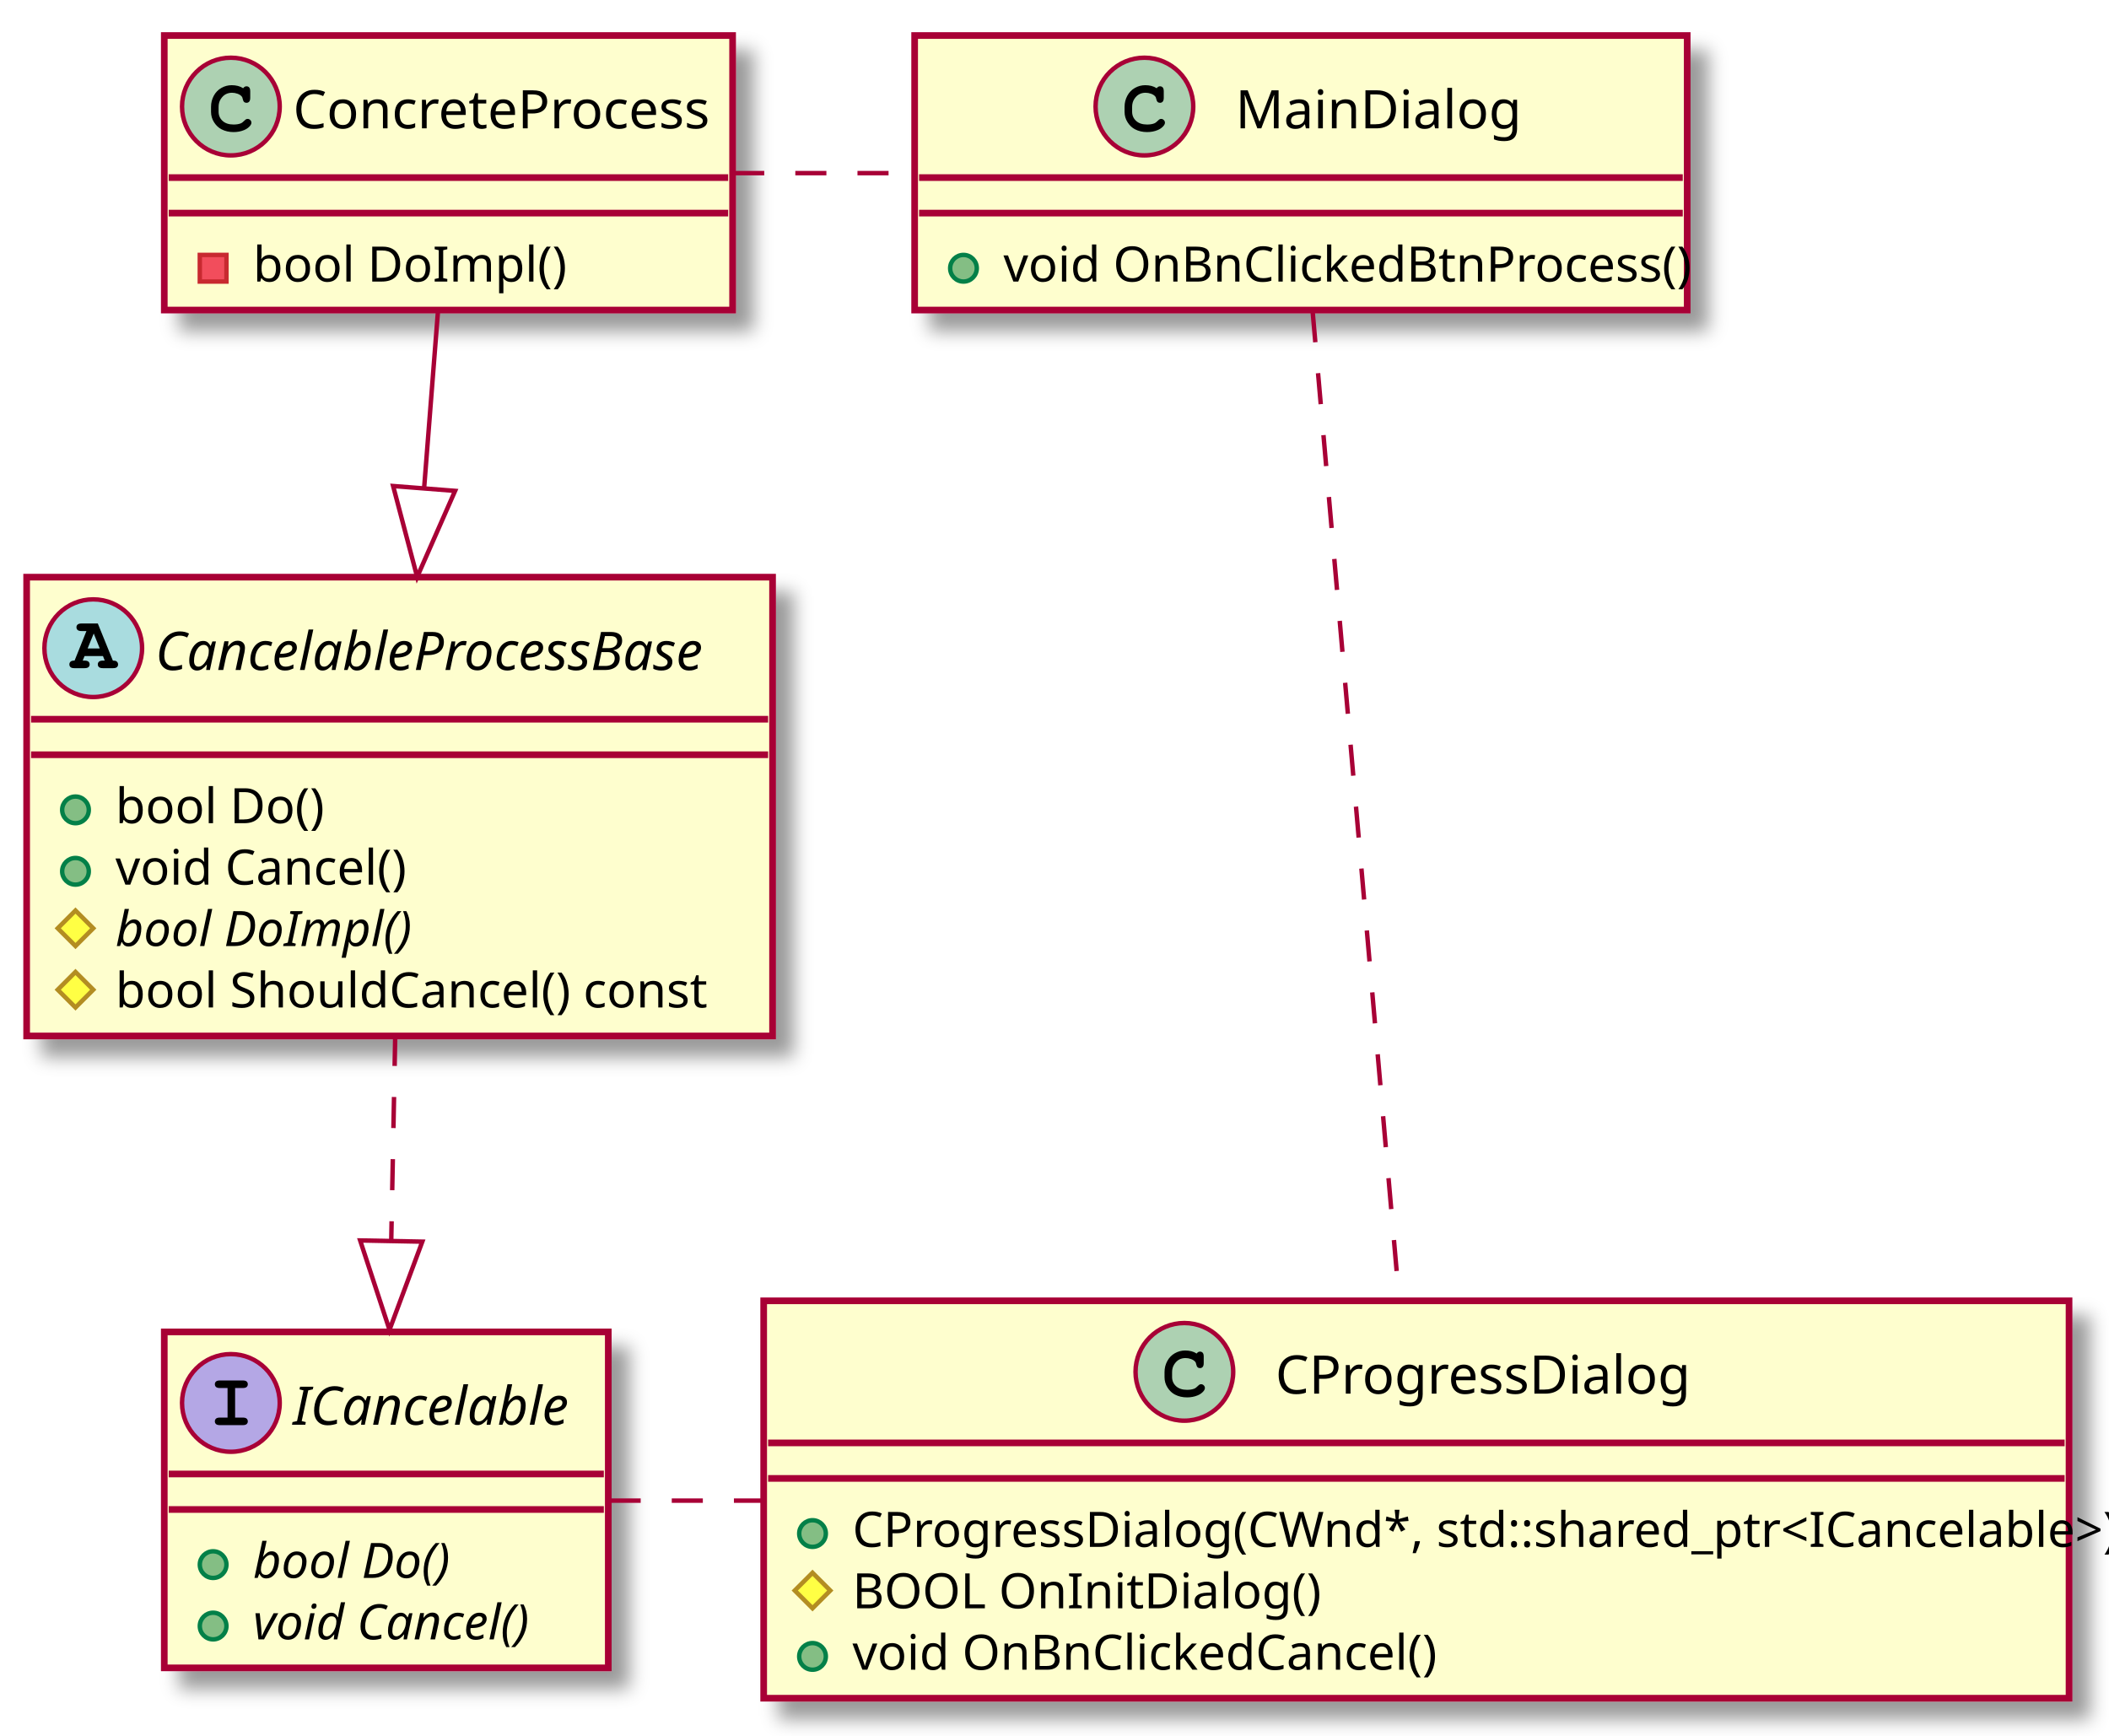
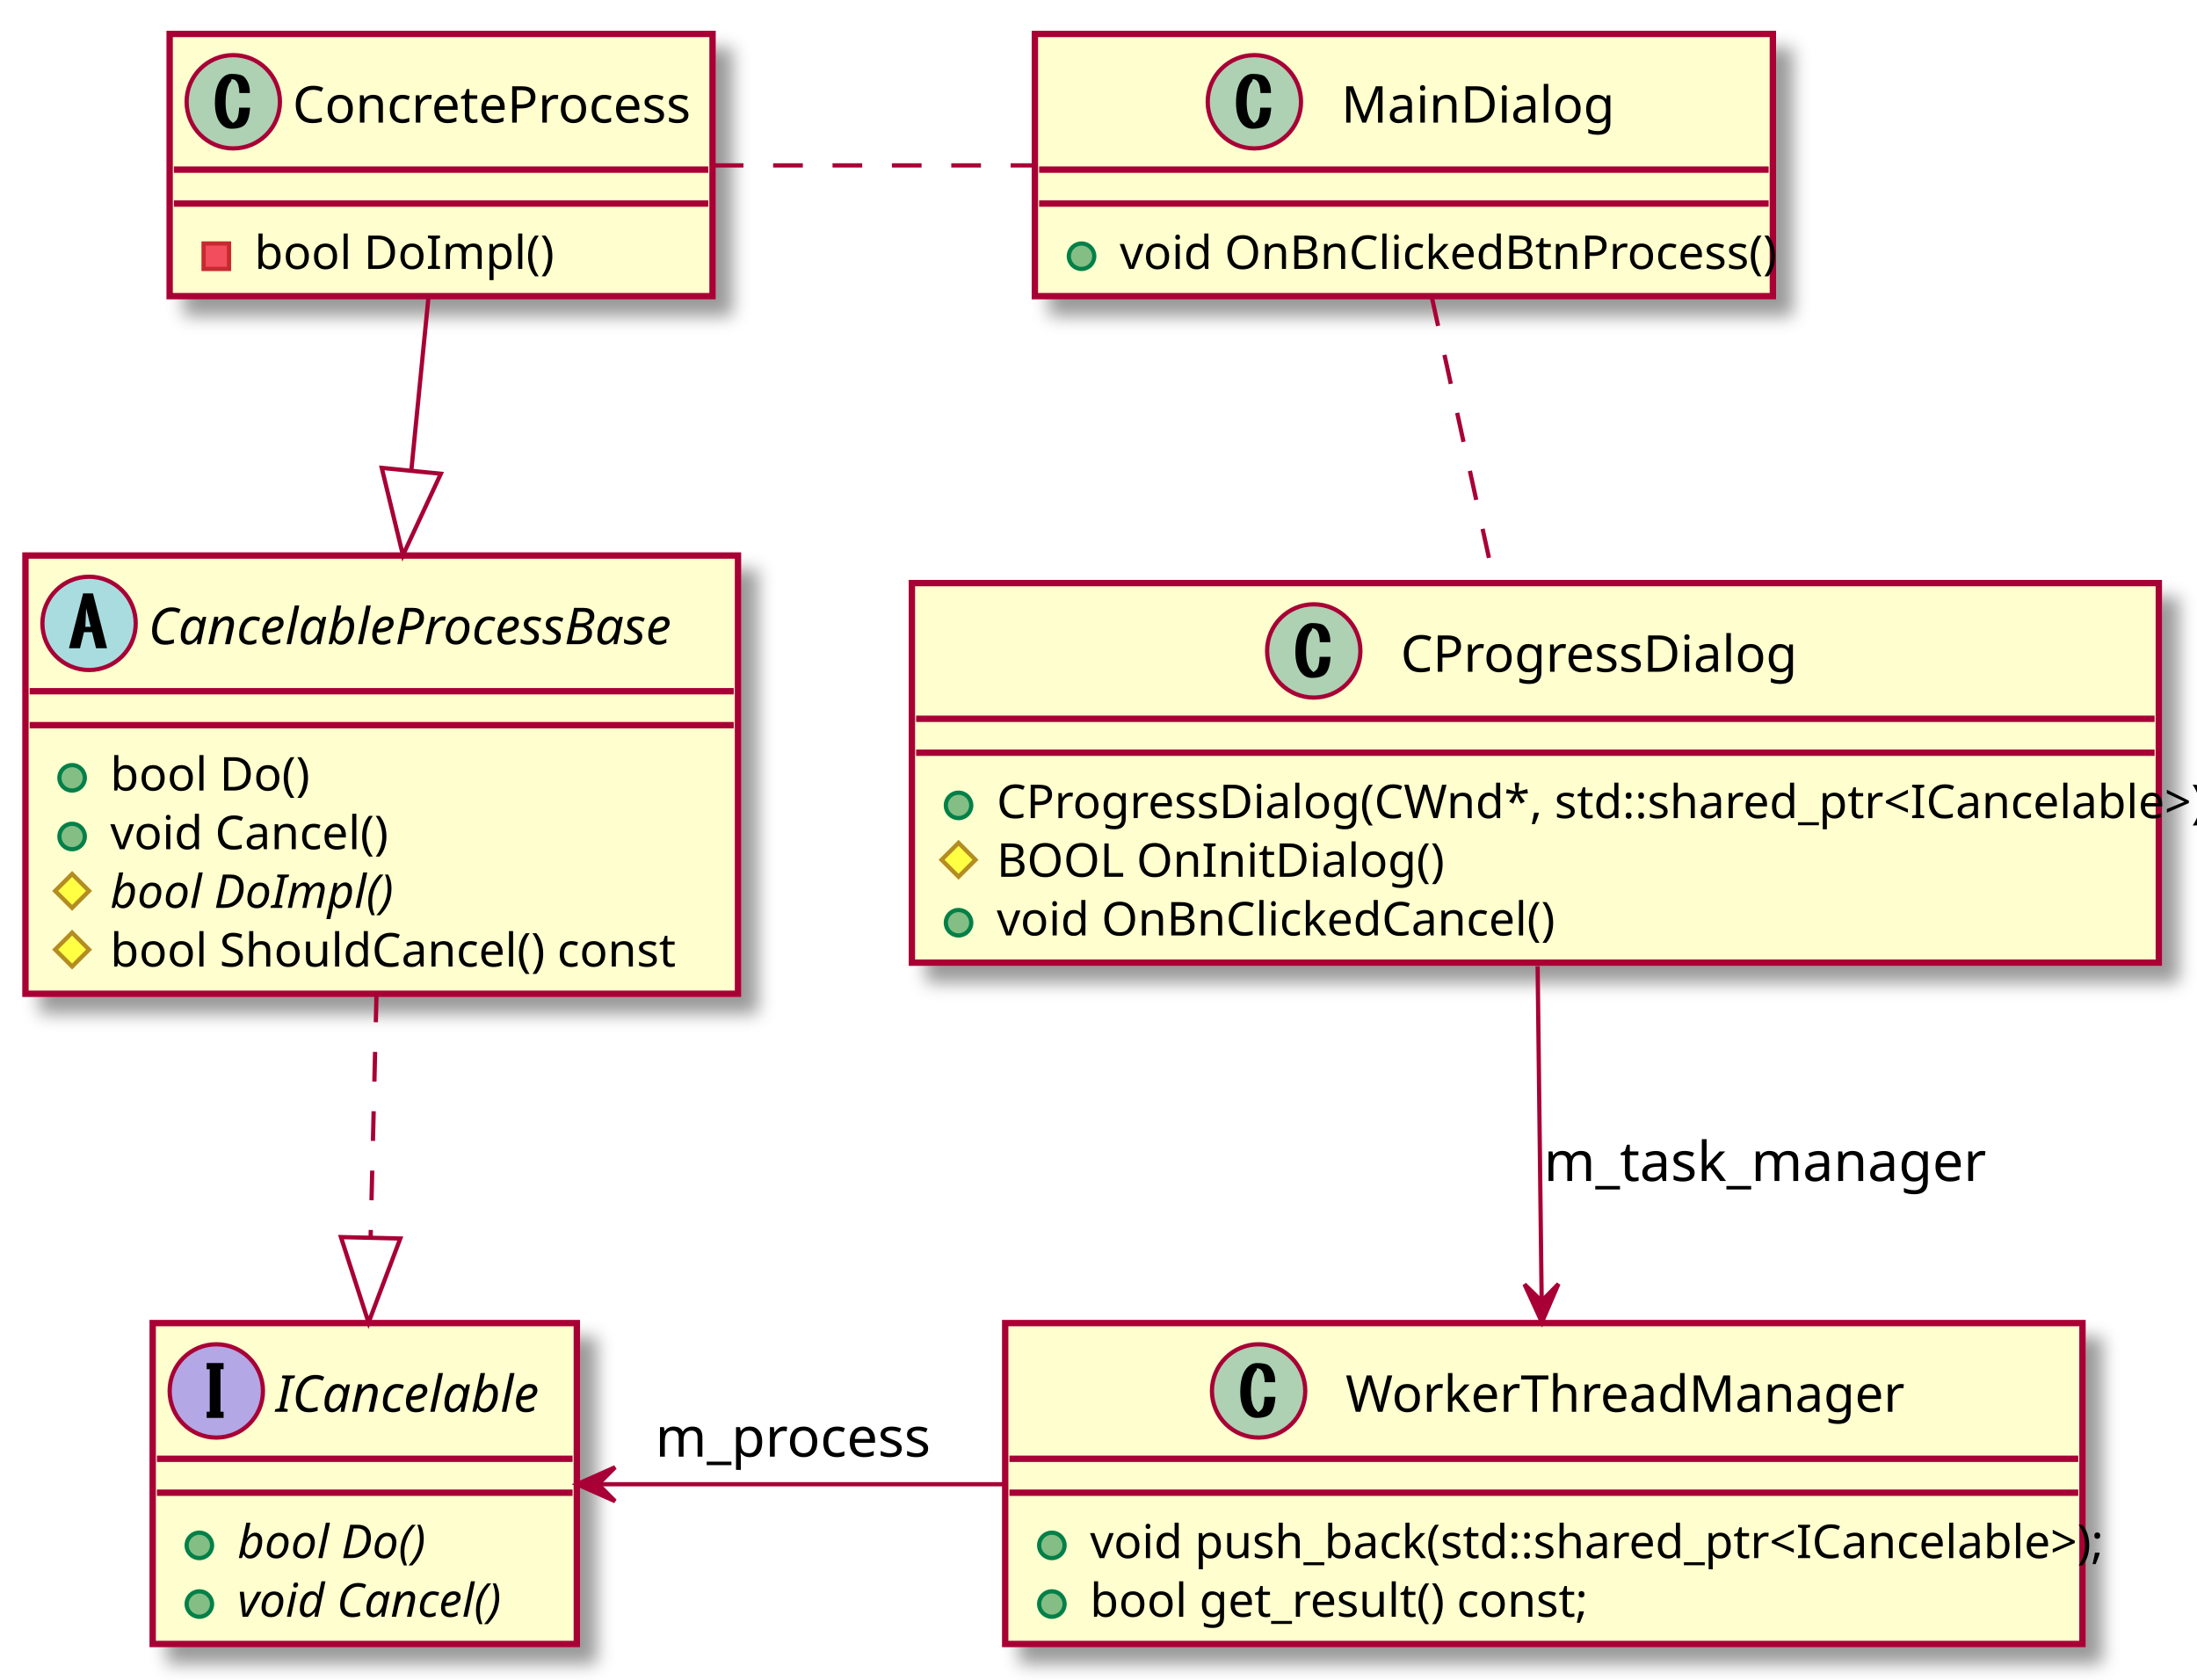
- <svg xmlns="http://www.w3.org/2000/svg" contentScriptType="application/ecmascript" contentStyleType="text/css" height="391px" preserveAspectRatio="none" style="width:475px;height:391px;" version="1.1" viewBox="0 0 475 391" width="475px" zoomAndPan="magnify">
+ <svg xmlns="http://www.w3.org/2000/svg" contentScriptType="application/ecmascript" contentStyleType="text/css" height="396px" preserveAspectRatio="none" style="width:518px;height:396px;" version="1.1" viewBox="0 0 518 396" width="518px" zoomAndPan="magnify">
  <defs>
-     <filter height="300%" id="fai78yf" width="300%" x="-1" y="-1">
+     <filter height="300%" id="f1xdbkxe23zxxv" width="300%" x="-1" y="-1">
      <feGaussianBlur result="blurOut" stdDeviation="2.0" />
      <feColorMatrix in="blurOut" result="blurOut2" type="matrix" values="0 0 0 0 0 0 0 0 0 0 0 0 0 0 0 0 0 0 .4 0" />
      <feOffset dx="4.0" dy="4.0" in="blurOut2" result="blurOut3" />
      <feBlend in="SourceGraphic" in2="blurOut3" mode="normal" />
    </filter>
  </defs>
  <g>
-     <rect fill="#FEFECE" filter="url(#fai78yf)" height="75.672" style="stroke: #A80036; stroke-width: 1.5;" width="100" x="37" y="300" />
-     <ellipse cx="52" cy="316" fill="#B4A7E5" rx="11" ry="11" style="stroke: #A80036; stroke-width: 1.0;" />
-     <path d="M52.953,312.641 L52.953,319.297 L54.672,319.297 Q55.281,319.297 55.547,319.531 Q55.812,319.766 55.812,320.156 Q55.812,320.531 55.547,320.766 Q55.281,321 54.672,321 L49.531,321 Q48.922,321 48.656,320.766 Q48.391,320.531 48.391,320.141 Q48.391,319.766 48.656,319.531 Q48.922,319.297 49.531,319.297 L51.25,319.297 L51.25,312.641 L49.531,312.641 Q48.922,312.641 48.656,312.406 Q48.391,312.172 48.391,311.781 Q48.391,311.406 48.656,311.172 Q48.922,310.938 49.531,310.938 L54.672,310.938 Q55.281,310.938 55.547,311.172 Q55.812,311.406 55.812,311.781 Q55.812,312.172 55.547,312.406 Q55.281,312.641 54.672,312.641 L52.953,312.641 Z " />
-     <text fill="#000000" font-family="sans-serif" font-size="12" font-style="italic" lengthAdjust="spacingAndGlyphs" textLength="68" x="66" y="320.91">ICancelable</text>
-     <line style="stroke: #A80036; stroke-width: 1.5;" x1="38" x2="136" y1="332" y2="332" />
-     <line style="stroke: #A80036; stroke-width: 1.5;" x1="38" x2="136" y1="340" y2="340" />
-     <ellipse cx="48" cy="352.418" fill="#84BE84" rx="3" ry="3" style="stroke: #038048; stroke-width: 1.0;" />
-     <text fill="#000000" font-family="sans-serif" font-size="11" font-style="italic" lengthAdjust="spacingAndGlyphs" textLength="47" x="57" y="355.419">bool Do()</text>
-     <ellipse cx="48" cy="366.254" fill="#84BE84" rx="3" ry="3" style="stroke: #038048; stroke-width: 1.0;" />
-     <text fill="#000000" font-family="sans-serif" font-size="11" font-style="italic" lengthAdjust="spacingAndGlyphs" textLength="66" x="57" y="369.255">void Cancel()</text>
-     <rect fill="#FEFECE" filter="url(#fai78yf)" height="103.344" style="stroke: #A80036; stroke-width: 1.5;" width="168" x="6" y="130" />
-     <ellipse cx="21" cy="146" fill="#A9DCDF" rx="11" ry="11" style="stroke: #A80036; stroke-width: 1.0;" />
-     <path d="M23.188,147.766 L19.047,147.766 L18.625,148.797 L19.047,148.797 Q19.656,148.797 19.922,149.031 Q20.188,149.266 20.188,149.656 Q20.188,150.031 19.922,150.266 Q19.656,150.5 19.047,150.5 L16.75,150.5 Q16.141,150.5 15.883,150.266 Q15.625,150.031 15.625,149.641 Q15.625,149.266 15.898,149.023 Q16.172,148.781 16.797,148.797 L19.469,142.141 L18.359,142.141 Q17.75,142.141 17.484,141.906 Q17.219,141.672 17.219,141.281 Q17.219,140.906 17.484,140.672 Q17.75,140.438 18.359,140.438 L22.031,140.438 L25.422,148.797 Q26.016,148.797 26.203,148.938 Q26.594,149.203 26.594,149.656 Q26.594,150.031 26.336,150.266 Q26.078,150.5 25.469,150.5 L23.172,150.5 Q22.562,150.5 22.297,150.266 Q22.031,150.031 22.031,149.641 Q22.031,149.266 22.297,149.031 Q22.562,148.797 23.172,148.797 L23.594,148.797 L23.188,147.766 Z M22.469,146.062 L21.109,142.688 L19.734,146.062 L22.469,146.062 Z " />
-     <text fill="#000000" font-family="sans-serif" font-size="12" font-style="italic" lengthAdjust="spacingAndGlyphs" textLength="136" x="35" y="150.91">CancelableProcessBase</text>
-     <line style="stroke: #A80036; stroke-width: 1.5;" x1="7" x2="173" y1="162" y2="162" />
-     <line style="stroke: #A80036; stroke-width: 1.5;" x1="7" x2="173" y1="170" y2="170" />
-     <ellipse cx="17" cy="182.418" fill="#84BE84" rx="3" ry="3" style="stroke: #038048; stroke-width: 1.0;" />
-     <text fill="#000000" font-family="sans-serif" font-size="11" lengthAdjust="spacingAndGlyphs" textLength="44" x="26" y="185.419">bool Do()</text>
-     <ellipse cx="17" cy="196.254" fill="#84BE84" rx="3" ry="3" style="stroke: #038048; stroke-width: 1.0;" />
-     <text fill="#000000" font-family="sans-serif" font-size="11" lengthAdjust="spacingAndGlyphs" textLength="64" x="26" y="199.255">void Cancel()</text>
-     <polygon fill="#FFFF44" points="17,205.09,21,209.09,17,213.09,13,209.09" style="stroke: #B38D22; stroke-width: 1.0;" />
-     <text fill="#000000" font-family="sans-serif" font-size="11" font-style="italic" lengthAdjust="spacingAndGlyphs" textLength="68" x="26" y="213.091">bool DoImpl()</text>
-     <polygon fill="#FFFF44" points="17,218.926,21,222.926,17,226.926,13,222.926" style="stroke: #B38D22; stroke-width: 1.0;" />
-     <text fill="#000000" font-family="sans-serif" font-size="11" lengthAdjust="spacingAndGlyphs" textLength="127" x="26" y="226.927">bool ShouldCancel() const</text>
-     <rect fill="#FEFECE" filter="url(#fai78yf)" height="61.836" style="stroke: #A80036; stroke-width: 1.5;" width="128" x="37" y="8" />
-     <ellipse cx="52" cy="24" fill="#ADD1B2" rx="11" ry="11" style="stroke: #A80036; stroke-width: 1.0;" />
-     <path d="M54.766,19.875 Q54.922,19.656 55.109,19.547 Q55.297,19.438 55.516,19.438 Q55.891,19.438 56.125,19.695 Q56.359,19.953 56.359,20.562 L56.359,22.016 Q56.359,22.625 56.125,22.891 Q55.891,23.156 55.516,23.156 Q55.172,23.156 54.969,22.953 Q54.766,22.766 54.656,22.25 Q54.609,21.891 54.422,21.703 Q54.094,21.328 53.484,21.109 Q52.875,20.891 52.25,20.891 Q51.484,20.891 50.852,21.219 Q50.219,21.547 49.727,22.297 Q49.234,23.047 49.234,24.078 L49.234,25.172 Q49.234,26.406 50.125,27.227 Q51.016,28.047 52.609,28.047 Q53.547,28.047 54.203,27.797 Q54.594,27.641 55.016,27.203 Q55.281,26.938 55.43,26.859 Q55.578,26.781 55.781,26.781 Q56.109,26.781 56.367,27.039 Q56.625,27.297 56.625,27.641 Q56.625,27.984 56.281,28.391 Q55.781,28.969 54.984,29.297 Q53.906,29.75 52.609,29.75 Q51.094,29.75 49.891,29.125 Q48.906,28.625 48.219,27.555 Q47.531,26.484 47.531,25.203 L47.531,24.047 Q47.531,22.719 48.148,21.57 Q48.766,20.422 49.859,19.805 Q50.953,19.188 52.188,19.188 Q52.922,19.188 53.57,19.352 Q54.219,19.516 54.766,19.875 Z " />
-     <text fill="#000000" font-family="sans-serif" font-size="12" lengthAdjust="spacingAndGlyphs" textLength="96" x="66" y="28.91">ConcreteProcess</text>
-     <line style="stroke: #A80036; stroke-width: 1.5;" x1="38" x2="164" y1="40" y2="40" />
-     <line style="stroke: #A80036; stroke-width: 1.5;" x1="38" x2="164" y1="48" y2="48" />
-     <rect fill="#F24D5C" height="6" style="stroke: #C82930; stroke-width: 1.0;" width="6" x="45" y="57.418" />
-     <text fill="#000000" font-family="sans-serif" font-size="11" lengthAdjust="spacingAndGlyphs" textLength="62" x="57" y="63.419">bool DoImpl()</text>
-     <rect fill="#FEFECE" filter="url(#fai78yf)" height="89.508" style="stroke: #A80036; stroke-width: 1.5;" width="294" x="172" y="293" />
-     <ellipse cx="266.75" cy="309" fill="#ADD1B2" rx="11" ry="11" style="stroke: #A80036; stroke-width: 1.0;" />
-     <path d="M269.516,304.875 Q269.672,304.656 269.859,304.547 Q270.047,304.438 270.266,304.438 Q270.641,304.438 270.875,304.695 Q271.109,304.953 271.109,305.562 L271.109,307.016 Q271.109,307.625 270.875,307.891 Q270.641,308.156 270.266,308.156 Q269.922,308.156 269.719,307.953 Q269.516,307.766 269.406,307.25 Q269.359,306.891 269.172,306.703 Q268.844,306.328 268.234,306.109 Q267.625,305.891 267,305.891 Q266.234,305.891 265.602,306.219 Q264.969,306.547 264.477,307.297 Q263.984,308.047 263.984,309.078 L263.984,310.172 Q263.984,311.406 264.875,312.227 Q265.766,313.047 267.359,313.047 Q268.297,313.047 268.953,312.797 Q269.344,312.641 269.766,312.203 Q270.031,311.938 270.18,311.859 Q270.328,311.781 270.531,311.781 Q270.859,311.781 271.117,312.039 Q271.375,312.297 271.375,312.641 Q271.375,312.984 271.031,313.391 Q270.531,313.969 269.734,314.297 Q268.656,314.75 267.359,314.75 Q265.844,314.75 264.641,314.125 Q263.656,313.625 262.969,312.555 Q262.281,311.484 262.281,310.203 L262.281,309.047 Q262.281,307.719 262.898,306.57 Q263.516,305.422 264.609,304.805 Q265.703,304.188 266.938,304.188 Q267.672,304.188 268.32,304.352 Q268.969,304.516 269.516,304.875 Z " />
-     <text fill="#000000" font-family="sans-serif" font-size="12" lengthAdjust="spacingAndGlyphs" textLength="96" x="287.25" y="313.91">CProgressDialog</text>
-     <line style="stroke: #A80036; stroke-width: 1.5;" x1="173" x2="465" y1="325" y2="325" />
-     <line style="stroke: #A80036; stroke-width: 1.5;" x1="173" x2="465" y1="333" y2="333" />
-     <ellipse cx="183" cy="345.418" fill="#84BE84" rx="3" ry="3" style="stroke: #038048; stroke-width: 1.0;" />
-     <text fill="#000000" font-family="sans-serif" font-size="11" lengthAdjust="spacingAndGlyphs" textLength="268" x="192" y="348.419">CProgressDialog(CWnd*, std::shared_ptr&lt;ICancelable&gt;)</text>
-     <polygon fill="#FFFF44" points="183,354.254,187,358.254,183,362.254,179,358.254" style="stroke: #B38D22; stroke-width: 1.0;" />
-     <text fill="#000000" font-family="sans-serif" font-size="11" lengthAdjust="spacingAndGlyphs" textLength="96" x="192" y="362.255">BOOL OnInitDialog()</text>
-     <ellipse cx="183" cy="373.09" fill="#84BE84" rx="3" ry="3" style="stroke: #038048; stroke-width: 1.0;" />
-     <text fill="#000000" font-family="sans-serif" font-size="11" lengthAdjust="spacingAndGlyphs" textLength="125" x="192" y="376.091">void OnBnClickedCancel()</text>
-     <rect fill="#FEFECE" filter="url(#fai78yf)" height="61.836" style="stroke: #A80036; stroke-width: 1.5;" width="174" x="206" y="8" />
-     <ellipse cx="257.75" cy="24" fill="#ADD1B2" rx="11" ry="11" style="stroke: #A80036; stroke-width: 1.0;" />
-     <path d="M260.516,19.875 Q260.672,19.656 260.859,19.547 Q261.047,19.438 261.266,19.438 Q261.641,19.438 261.875,19.695 Q262.109,19.953 262.109,20.562 L262.109,22.016 Q262.109,22.625 261.875,22.891 Q261.641,23.156 261.266,23.156 Q260.922,23.156 260.719,22.953 Q260.516,22.766 260.406,22.25 Q260.359,21.891 260.172,21.703 Q259.844,21.328 259.234,21.109 Q258.625,20.891 258,20.891 Q257.234,20.891 256.602,21.219 Q255.969,21.547 255.477,22.297 Q254.984,23.047 254.984,24.078 L254.984,25.172 Q254.984,26.406 255.875,27.227 Q256.766,28.047 258.359,28.047 Q259.297,28.047 259.953,27.797 Q260.344,27.641 260.766,27.203 Q261.031,26.938 261.18,26.859 Q261.328,26.781 261.531,26.781 Q261.859,26.781 262.117,27.039 Q262.375,27.297 262.375,27.641 Q262.375,27.984 262.031,28.391 Q261.531,28.969 260.734,29.297 Q259.656,29.75 258.359,29.75 Q256.844,29.75 255.641,29.125 Q254.656,28.625 253.969,27.555 Q253.281,26.484 253.281,25.203 L253.281,24.047 Q253.281,22.719 253.898,21.57 Q254.516,20.422 255.609,19.805 Q256.703,19.188 257.938,19.188 Q258.672,19.188 259.32,19.352 Q259.969,19.516 260.516,19.875 Z " />
-     <text fill="#000000" font-family="sans-serif" font-size="12" lengthAdjust="spacingAndGlyphs" textLength="62" x="278.25" y="28.91">MainDialog</text>
-     <line style="stroke: #A80036; stroke-width: 1.5;" x1="207" x2="379" y1="40" y2="40" />
-     <line style="stroke: #A80036; stroke-width: 1.5;" x1="207" x2="379" y1="48" y2="48" />
-     <ellipse cx="217" cy="60.418" fill="#84BE84" rx="3" ry="3" style="stroke: #038048; stroke-width: 1.0;" />
-     <text fill="#000000" font-family="sans-serif" font-size="11" lengthAdjust="spacingAndGlyphs" textLength="148" x="226" y="63.419">void OnBnClickedBtnProcess()</text>
-     <path d="M89.018,233.089 C88.73,247.888 88.414,264.176 88.119,279.377 " fill="none" style="stroke: #A80036; stroke-width: 1.0; stroke-dasharray: 7.0,7.0;" />
-     <polygon fill="none" points="95.115,279.672,87.728,299.532,81.117,279.4,95.115,279.672" style="stroke: #A80036; stroke-width: 1.0;" />
-     <path d="M98.64,70.141 C97.724,81.842 96.633,95.777 95.54,109.739 " fill="none" style="stroke: #A80036; stroke-width: 1.0;" />
-     <polygon fill="none" points="102.497,110.564,93.957,129.956,88.54,109.471,102.497,110.564" style="stroke: #A80036; stroke-width: 1.0;" />
-     <path d="M137.297,338 C148.772,338 160.246,338 171.721,338 " fill="none" style="stroke: #A80036; stroke-width: 1.0; stroke-dasharray: 7.0,7.0;" />
-     <path d="M165.125,39 C178.612,39 192.099,39 205.585,39 " fill="none" style="stroke: #A80036; stroke-width: 1.0; stroke-dasharray: 7.0,7.0;" />
-     <path d="M295.636,70.112 C300.245,122.76 309.786,231.744 315.14,292.906 " fill="none" style="stroke: #A80036; stroke-width: 1.0; stroke-dasharray: 7.0,7.0;" />
+     <rect fill="#FEFECE" filter="url(#f1xdbkxe23zxxv)" height="75.672" style="stroke: #A80036; stroke-width: 1.5;" width="100" x="36" y="312" />
+     <ellipse cx="51" cy="328" fill="#B4A7E5" rx="11" ry="11" style="stroke: #A80036; stroke-width: 1.0;" />
+     <path d="M51.984,332.906 L52.719,332.906 L52.719,334.359 L48.719,334.359 L48.719,332.906 L49.453,332.906 L49.453,322.875 L48.719,322.875 L48.719,321.422 L52.719,321.422 L52.719,322.875 L51.984,322.875 L51.984,332.906 Z " />
+     <text fill="#000000" font-family="sans-serif" font-size="12" font-style="italic" lengthAdjust="spacingAndGlyphs" textLength="68" x="65" y="332.91">ICancelable</text>
+     <line style="stroke: #A80036; stroke-width: 1.5;" x1="37" x2="135" y1="344" y2="344" />
+     <line style="stroke: #A80036; stroke-width: 1.5;" x1="37" x2="135" y1="352" y2="352" />
+     <ellipse cx="47" cy="364.418" fill="#84BE84" rx="3" ry="3" style="stroke: #038048; stroke-width: 1.0;" />
+     <text fill="#000000" font-family="sans-serif" font-size="11" font-style="italic" lengthAdjust="spacingAndGlyphs" textLength="47" x="56" y="367.419">bool Do()</text>
+     <ellipse cx="47" cy="378.254" fill="#84BE84" rx="3" ry="3" style="stroke: #038048; stroke-width: 1.0;" />
+     <text fill="#000000" font-family="sans-serif" font-size="11" font-style="italic" lengthAdjust="spacingAndGlyphs" textLength="66" x="56" y="381.255">void Cancel()</text>
+     <rect fill="#FEFECE" filter="url(#f1xdbkxe23zxxv)" height="103.344" style="stroke: #A80036; stroke-width: 1.5;" width="168" x="6" y="131" />
+     <ellipse cx="21" cy="147" fill="#A9DCDF" rx="11" ry="11" style="stroke: #A80036; stroke-width: 1.0;" />
+     <path d="M18.859,152.859 L16.266,152.859 L19.594,139.922 L21.922,139.922 L25.234,152.859 L22.641,152.859 L21.719,149.078 L19.797,149.078 L18.859,152.859 Z M20.312,143.438 L20.312,143.438 L20.125,147.812 L21.375,147.812 L20.312,143.438 Z " />
+     <text fill="#000000" font-family="sans-serif" font-size="12" font-style="italic" lengthAdjust="spacingAndGlyphs" textLength="136" x="35" y="151.91">CancelableProcessBase</text>
+     <line style="stroke: #A80036; stroke-width: 1.5;" x1="7" x2="173" y1="163" y2="163" />
+     <line style="stroke: #A80036; stroke-width: 1.5;" x1="7" x2="173" y1="171" y2="171" />
+     <ellipse cx="17" cy="183.418" fill="#84BE84" rx="3" ry="3" style="stroke: #038048; stroke-width: 1.0;" />
+     <text fill="#000000" font-family="sans-serif" font-size="11" lengthAdjust="spacingAndGlyphs" textLength="44" x="26" y="186.419">bool Do()</text>
+     <ellipse cx="17" cy="197.254" fill="#84BE84" rx="3" ry="3" style="stroke: #038048; stroke-width: 1.0;" />
+     <text fill="#000000" font-family="sans-serif" font-size="11" lengthAdjust="spacingAndGlyphs" textLength="64" x="26" y="200.255">void Cancel()</text>
+     <polygon fill="#FFFF44" points="17,206.09,21,210.09,17,214.09,13,210.09" style="stroke: #B38D22; stroke-width: 1.0;" />
+     <text fill="#000000" font-family="sans-serif" font-size="11" font-style="italic" lengthAdjust="spacingAndGlyphs" textLength="68" x="26" y="214.091">bool DoImpl()</text>
+     <polygon fill="#FFFF44" points="17,219.926,21,223.926,17,227.926,13,223.926" style="stroke: #B38D22; stroke-width: 1.0;" />
+     <text fill="#000000" font-family="sans-serif" font-size="11" lengthAdjust="spacingAndGlyphs" textLength="127" x="26" y="227.927">bool ShouldCancel() const</text>
+     <rect fill="#FEFECE" filter="url(#f1xdbkxe23zxxv)" height="61.836" style="stroke: #A80036; stroke-width: 1.5;" width="128" x="40" y="8" />
+     <ellipse cx="55" cy="24" fill="#ADD1B2" rx="11" ry="11" style="stroke: #A80036; stroke-width: 1.0;" />
+     <path d="M57.703,29.438 Q56.781,30.359 54.516,30.359 Q53.25,30.359 52.328,29.438 Q50.672,27.781 50.672,24.25 Q50.672,20.141 52.453,18.344 Q53.391,17.422 54.578,17.422 Q56.844,17.422 57.578,18.141 Q58.969,19.547 58.906,21.938 L56.438,21.938 Q56.375,19.812 55.641,19.078 Q55.25,18.672 54.578,18.672 Q54.578,18.672 54.516,19.141 Q53.188,20.469 53.188,24.125 Q53.188,27.312 54.328,28.438 Q54.859,28.969 54.859,28.969 Q55.109,28.969 55.641,28.438 Q56.312,27.781 56.375,25.391 L58.969,25.391 Q58.766,28.375 57.703,29.438 Z " />
+     <text fill="#000000" font-family="sans-serif" font-size="12" lengthAdjust="spacingAndGlyphs" textLength="96" x="69" y="28.91">ConcreteProcess</text>
+     <line style="stroke: #A80036; stroke-width: 1.5;" x1="41" x2="167" y1="40" y2="40" />
+     <line style="stroke: #A80036; stroke-width: 1.5;" x1="41" x2="167" y1="48" y2="48" />
+     <rect fill="#F24D5C" height="6" style="stroke: #C82930; stroke-width: 1.0;" width="6" x="48" y="57.418" />
+     <text fill="#000000" font-family="sans-serif" font-size="11" lengthAdjust="spacingAndGlyphs" textLength="62" x="60" y="63.419">bool DoImpl()</text>
+     <rect fill="#FEFECE" filter="url(#f1xdbkxe23zxxv)" height="75.672" style="stroke: #A80036; stroke-width: 1.5;" width="254" x="237" y="312" />
+     <ellipse cx="296.75" cy="328" fill="#ADD1B2" rx="11" ry="11" style="stroke: #A80036; stroke-width: 1.0;" />
+     <path d="M299.453,333.438 Q298.531,334.359 296.266,334.359 Q295,334.359 294.078,333.438 Q292.422,331.781 292.422,328.25 Q292.422,324.141 294.203,322.344 Q295.141,321.422 296.328,321.422 Q298.594,321.422 299.328,322.141 Q300.719,323.547 300.656,325.938 L298.188,325.938 Q298.125,323.812 297.391,323.078 Q297,322.672 296.328,322.672 Q296.328,322.672 296.266,323.141 Q294.938,324.469 294.938,328.125 Q294.938,331.312 296.078,332.438 Q296.609,332.969 296.609,332.969 Q296.859,332.969 297.391,332.438 Q298.062,331.781 298.125,329.391 L300.719,329.391 Q300.516,332.375 299.453,333.438 Z " />
+     <text fill="#000000" font-family="sans-serif" font-size="12" lengthAdjust="spacingAndGlyphs" textLength="126" x="317.25" y="332.91">WorkerThreadManager</text>
+     <line style="stroke: #A80036; stroke-width: 1.5;" x1="238" x2="490" y1="344" y2="344" />
+     <line style="stroke: #A80036; stroke-width: 1.5;" x1="238" x2="490" y1="352" y2="352" />
+     <ellipse cx="248" cy="364.418" fill="#84BE84" rx="3" ry="3" style="stroke: #038048; stroke-width: 1.0;" />
+     <text fill="#000000" font-family="sans-serif" font-size="11" lengthAdjust="spacingAndGlyphs" textLength="228" x="257" y="367.419">void push_back(std::shared_ptr&lt;ICancelable&gt;);</text>
+     <ellipse cx="248" cy="378.254" fill="#84BE84" rx="3" ry="3" style="stroke: #038048; stroke-width: 1.0;" />
+     <text fill="#000000" font-family="sans-serif" font-size="11" lengthAdjust="spacingAndGlyphs" textLength="112" x="257" y="381.255">bool get_result() const;</text>
+     <rect fill="#FEFECE" filter="url(#f1xdbkxe23zxxv)" height="89.508" style="stroke: #A80036; stroke-width: 1.5;" width="294" x="215" y="137.5" />
+     <ellipse cx="309.75" cy="153.5" fill="#ADD1B2" rx="11" ry="11" style="stroke: #A80036; stroke-width: 1.0;" />
+     <path d="M312.453,158.938 Q311.531,159.859 309.266,159.859 Q308,159.859 307.078,158.938 Q305.422,157.281 305.422,153.75 Q305.422,149.641 307.203,147.844 Q308.141,146.922 309.328,146.922 Q311.594,146.922 312.328,147.641 Q313.719,149.047 313.656,151.438 L311.188,151.438 Q311.125,149.312 310.391,148.578 Q310,148.172 309.328,148.172 Q309.328,148.172 309.266,148.641 Q307.938,149.969 307.938,153.625 Q307.938,156.812 309.078,157.938 Q309.609,158.469 309.609,158.469 Q309.859,158.469 310.391,157.938 Q311.062,157.281 311.125,154.891 L313.719,154.891 Q313.516,157.875 312.453,158.938 Z " />
+     <text fill="#000000" font-family="sans-serif" font-size="12" lengthAdjust="spacingAndGlyphs" textLength="96" x="330.25" y="158.41">CProgressDialog</text>
+     <line style="stroke: #A80036; stroke-width: 1.5;" x1="216" x2="508" y1="169.5" y2="169.5" />
+     <line style="stroke: #A80036; stroke-width: 1.5;" x1="216" x2="508" y1="177.5" y2="177.5" />
+     <ellipse cx="226" cy="189.918" fill="#84BE84" rx="3" ry="3" style="stroke: #038048; stroke-width: 1.0;" />
+     <text fill="#000000" font-family="sans-serif" font-size="11" lengthAdjust="spacingAndGlyphs" textLength="268" x="235" y="192.919">CProgressDialog(CWnd*, std::shared_ptr&lt;ICancelable&gt;)</text>
+     <polygon fill="#FFFF44" points="226,198.754,230,202.754,226,206.754,222,202.754" style="stroke: #B38D22; stroke-width: 1.0;" />
+     <text fill="#000000" font-family="sans-serif" font-size="11" lengthAdjust="spacingAndGlyphs" textLength="96" x="235" y="206.755">BOOL OnInitDialog()</text>
+     <ellipse cx="226" cy="217.59" fill="#84BE84" rx="3" ry="3" style="stroke: #038048; stroke-width: 1.0;" />
+     <text fill="#000000" font-family="sans-serif" font-size="11" lengthAdjust="spacingAndGlyphs" textLength="125" x="235" y="220.591">void OnBnClickedCancel()</text>
+     <rect fill="#FEFECE" filter="url(#f1xdbkxe23zxxv)" height="61.836" style="stroke: #A80036; stroke-width: 1.5;" width="174" x="244" y="8" />
+     <ellipse cx="295.75" cy="24" fill="#ADD1B2" rx="11" ry="11" style="stroke: #A80036; stroke-width: 1.0;" />
+     <path d="M298.453,29.438 Q297.531,30.359 295.266,30.359 Q294,30.359 293.078,29.438 Q291.422,27.781 291.422,24.25 Q291.422,20.141 293.203,18.344 Q294.141,17.422 295.328,17.422 Q297.594,17.422 298.328,18.141 Q299.719,19.547 299.656,21.938 L297.188,21.938 Q297.125,19.812 296.391,19.078 Q296,18.672 295.328,18.672 Q295.328,18.672 295.266,19.141 Q293.938,20.469 293.938,24.125 Q293.938,27.312 295.078,28.438 Q295.609,28.969 295.609,28.969 Q295.859,28.969 296.391,28.438 Q297.062,27.781 297.125,25.391 L299.719,25.391 Q299.516,28.375 298.453,29.438 Z " />
+     <text fill="#000000" font-family="sans-serif" font-size="12" lengthAdjust="spacingAndGlyphs" textLength="62" x="316.25" y="28.91">MainDialog</text>
+     <line style="stroke: #A80036; stroke-width: 1.5;" x1="245" x2="417" y1="40" y2="40" />
+     <line style="stroke: #A80036; stroke-width: 1.5;" x1="245" x2="417" y1="48" y2="48" />
+     <ellipse cx="255" cy="60.418" fill="#84BE84" rx="3" ry="3" style="stroke: #038048; stroke-width: 1.0;" />
+     <text fill="#000000" font-family="sans-serif" font-size="11" lengthAdjust="spacingAndGlyphs" textLength="148" x="264" y="63.419">void OnBnClickedBtnProcess()</text>
+     <path d="M88.778,234.055 C88.337,252.288 87.837,272.993 87.383,291.757 " fill="none" style="stroke: #A80036; stroke-width: 1.0; stroke-dasharray: 7.0,7.0;" />
+     <polygon fill="none" points="94.378,292.059,86.897,311.884,80.382,291.721,94.378,292.059" style="stroke: #A80036; stroke-width: 1.0;" />
+     <path d="M101.031,70.009 C99.842,82.029 98.417,96.43 96.993,110.826 " fill="none" style="stroke: #A80036; stroke-width: 1.0;" />
+     <polygon fill="none" points="103.939,111.714,95.004,130.927,90.007,110.335,103.939,111.714" style="stroke: #A80036; stroke-width: 1.0;" />
+     <path d="M362.536,227.851 C362.832,252.344 363.198,282.604 363.489,306.754 " fill="none" style="stroke: #A80036; stroke-width: 1.0;" />
+     <polygon fill="#A80036" points="363.551,311.81,367.442,302.762,363.49,306.811,359.442,302.859,363.551,311.81" style="stroke: #A80036; stroke-width: 1.0;" />
+     <text fill="#000000" font-family="sans-serif" font-size="13" lengthAdjust="spacingAndGlyphs" textLength="100" x="364" y="278.495">m_task_manager</text>
+     <path d="M141.081,350 C168.623,350 203.191,350 236.828,350 " fill="none" style="stroke: #A80036; stroke-width: 1.0;" />
+     <polygon fill="#A80036" points="136.022,350,145.022,354,141.022,350,145.022,346,136.022,350" style="stroke: #A80036; stroke-width: 1.0;" />
+     <text fill="#000000" font-family="sans-serif" font-size="13" lengthAdjust="spacingAndGlyphs" textLength="64" x="154.5" y="343.495">m_process</text>
+     <path d="M168.287,39 C193.499,39 218.711,39 243.923,39 " fill="none" style="stroke: #A80036; stroke-width: 1.0; stroke-dasharray: 7.0,7.0;" />
+     <path d="M337.574,70.009 C341.858,89.56 347.52,115.407 352.315,137.292 " fill="none" style="stroke: #A80036; stroke-width: 1.0; stroke-dasharray: 7.0,7.0;" />
  </g>
</svg>
